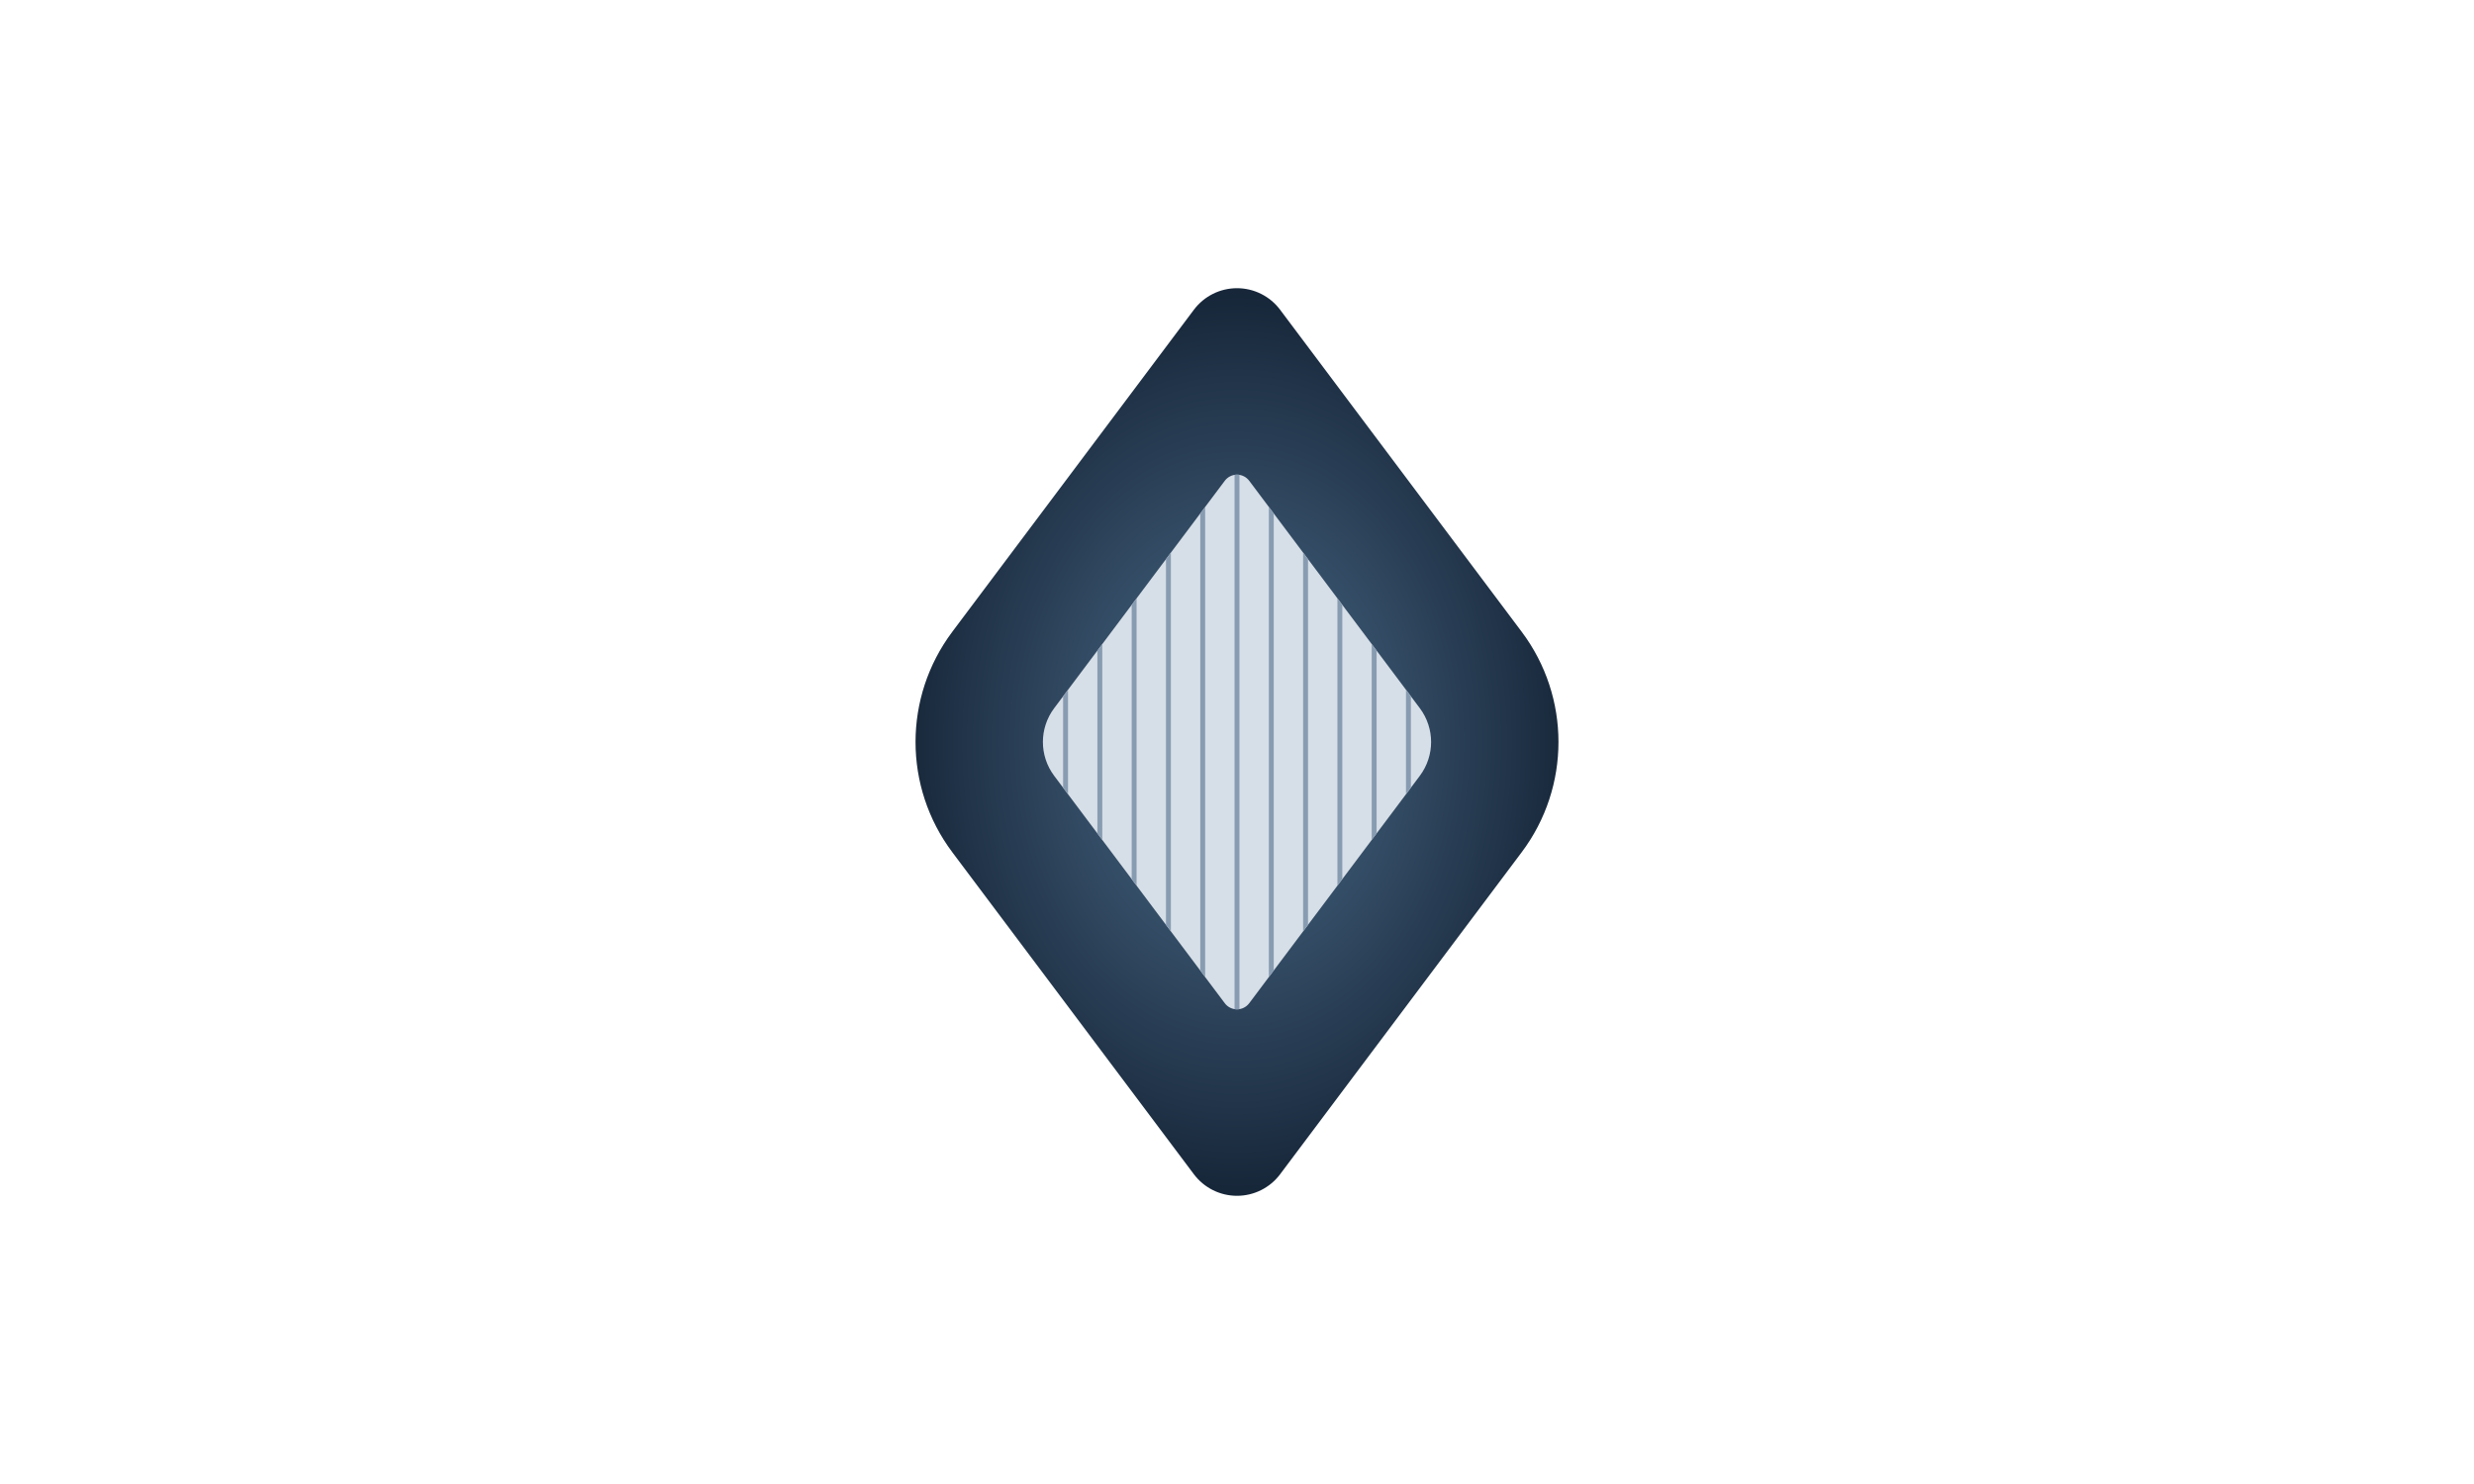
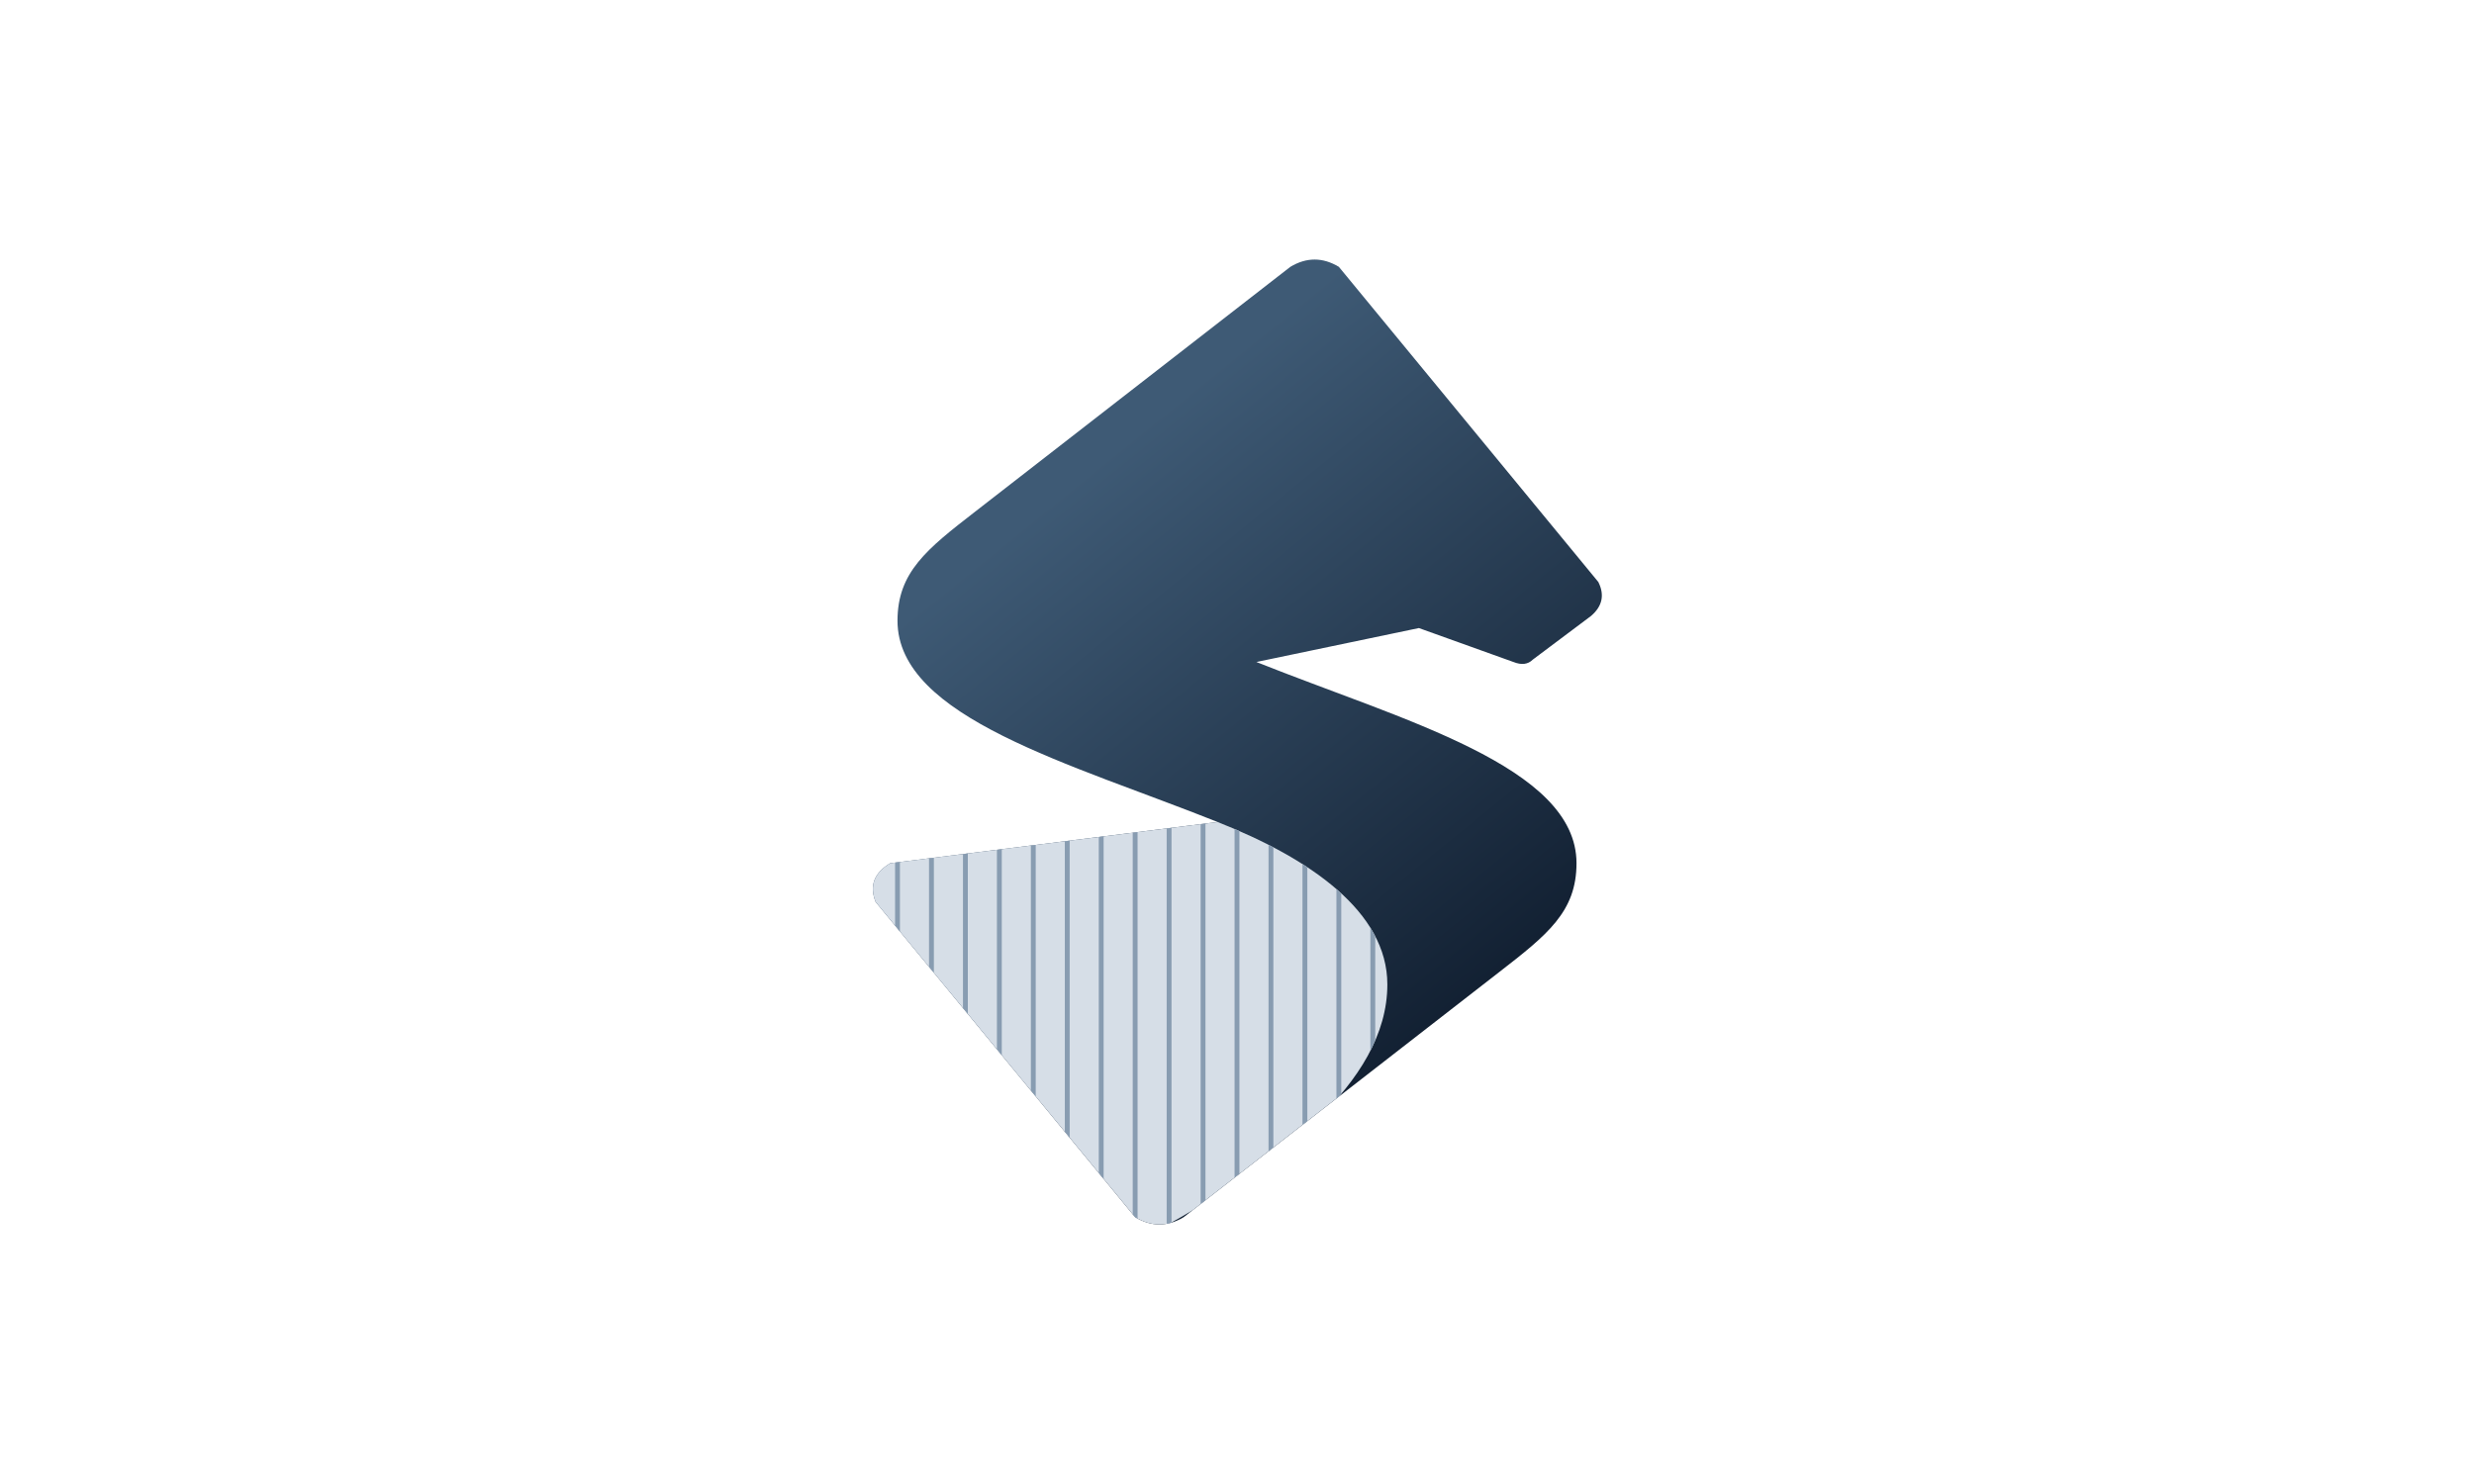
<svg xmlns="http://www.w3.org/2000/svg" width="400" height="240" viewBox="0 0 400 240">
  <defs>
-     <radialGradient id="g" gradientUnits="userSpaceOnUse" cx="0" cy="0" r="400" gradientTransform="scale(0.75 1)">
-       <stop offset="0.25" stop-color="#3E5A75" />
+     <linearGradient id="g" gradientUnits="userSpaceOnUse" x1="-158" y1="-195" x2="183" y2="226">
+       <stop offset="0" stop-color="#3E5A75" />
      <stop offset="1" stop-color="#122032" />
-     </radialGradient>
-     <clipPath id="c">
-       <path d="M9.973,-213.369 L149.300,-27.600 A46,46 0 0 1 149.300,27.600 L9.973,213.369 A12.467,12.467 0 0 1 -9.973,213.369 L-149.300,27.600 A46,46 0 0 1 -149.300,-27.600 L-9.973,-213.369 A12.467,12.467 0 0 1 9.973,-213.369 Z" />
+     </linearGradient>
+     <clipPath id="s">
+       <path d="M16,-66 L150,-94 L228,-66 Q238,-62 244,-68 L292,-104 Q306,-116 298,-132 L84,-392 Q64,-404 44,-392 L-216,-190 C-256,-159 -280,-140 -280,-100 C-280,-20 -136,18 -16,66 L-286,100 Q-306,112 -298,132 L-84,392 Q-64,404 -44,392 L216,190 C256,159 280,140 280,100 C280,20 136,-18 16,-66 Z" />
+     </clipPath>
+     <clipPath id="p">
+       <path d="M-16,66 C60,96 124,140 124,200 C124,282 30,350 -64,402 L-420,402 L-420,66 Z" />
    </clipPath>
    <g id="r" fill="#889CB1">
-       <rect x="-282.0" y="-400" width="4" height="800" />
-       <rect x="-254.0" y="-400" width="4" height="800" />
-       <rect x="-226.0" y="-400" width="4" height="800" />
-       <rect x="-198.0" y="-400" width="4" height="800" />
-       <rect x="-170.0" y="-400" width="4" height="800" />
-       <rect x="-142.0" y="-400" width="4" height="800" />
-       <rect x="-114.0" y="-400" width="4" height="800" />
-       <rect x="-86.0" y="-400" width="4" height="800" />
-       <rect x="-58.0" y="-400" width="4" height="800" />
-       <rect x="-30.0" y="-400" width="4" height="800" />
-       <rect x="-2.0" y="-400" width="4" height="800" />
-       <rect x="26.0" y="-400" width="4" height="800" />
-       <rect x="54.0" y="-400" width="4" height="800" />
-       <rect x="82.0" y="-400" width="4" height="800" />
-       <rect x="110.0" y="-400" width="4" height="800" />
-       <rect x="138.0" y="-400" width="4" height="800" />
-       <rect x="166.0" y="-400" width="4" height="800" />
-       <rect x="194.0" y="-400" width="4" height="800" />
-       <rect x="222.0" y="-400" width="4" height="800" />
-       <rect x="250.0" y="-400" width="4" height="800" />
-       <rect x="278.0" y="-400" width="4" height="800" />
+       <rect x="-310" y="-420" width="4" height="840" />
+       <rect x="-282" y="-420" width="4" height="840" />
+       <rect x="-254" y="-420" width="4" height="840" />
+       <rect x="-226" y="-420" width="4" height="840" />
+       <rect x="-198" y="-420" width="4" height="840" />
+       <rect x="-170" y="-420" width="4" height="840" />
+       <rect x="-142" y="-420" width="4" height="840" />
+       <rect x="-114" y="-420" width="4" height="840" />
+       <rect x="-86" y="-420" width="4" height="840" />
+       <rect x="-58" y="-420" width="4" height="840" />
+       <rect x="-30" y="-420" width="4" height="840" />
+       <rect x="-2" y="-420" width="4" height="840" />
+       <rect x="26" y="-420" width="4" height="840" />
+       <rect x="54" y="-420" width="4" height="840" />
+       <rect x="82" y="-420" width="4" height="840" />
+       <rect x="110" y="-420" width="4" height="840" />
+       <rect x="138" y="-420" width="4" height="840" />
+       <rect x="166" y="-420" width="4" height="840" />
+       <rect x="194" y="-420" width="4" height="840" />
+       <rect x="222" y="-420" width="4" height="840" />
+       <rect x="250" y="-420" width="4" height="840" />
+       <rect x="278" y="-420" width="4" height="840" />
+       <rect x="306" y="-420" width="4" height="840" />
    </g>
  </defs>
-   <g transform="translate(200.0 120.0) scale(0.198)">
-     <path d="M35.200,-353.067 L232.500,-90.000 A150,150 0 0 1 232.500,90.000 L35.200,353.067 A44,44 0 0 1 -35.200,353.067 L-232.500,90.000 A150,150 0 0 1 -232.500,-90.000 L-35.200,-353.067 A44,44 0 0 1 35.200,-353.067 Z" fill="url(#g)" />
-     <path d="M9.973,-213.369 L149.300,-27.600 A46,46 0 0 1 149.300,27.600 L9.973,213.369 A12.467,12.467 0 0 1 -9.973,213.369 L-149.300,27.600 A46,46 0 0 1 -149.300,-27.600 L-9.973,-213.369 A12.467,12.467 0 0 1 9.973,-213.369 Z" fill="#D6DEE7" />
-     <use href="#r" clip-path="url(#c)" />
+   <g transform="translate(200.0 120.0) scale(0.19604)">
+     <path d="M16,-66 L150,-94 L228,-66 Q238,-62 244,-68 L292,-104 Q306,-116 298,-132 L84,-392 Q64,-404 44,-392 L-216,-190 C-256,-159 -280,-140 -280,-100 C-280,-20 -136,18 -16,66 L-286,100 Q-306,112 -298,132 L-84,392 Q-64,404 -44,392 L216,190 C256,159 280,140 280,100 C280,20 136,-18 16,-66 Z" fill="url(#g)" />
+     <g clip-path="url(#s)">
+       <path d="M-16,66 C60,96 124,140 124,200 C124,282 30,350 -64,402 L-420,402 L-420,66 Z" fill="#D6DEE7" />
+       <use href="#r" clip-path="url(#p)" />
+     </g>
  </g>
</svg>
